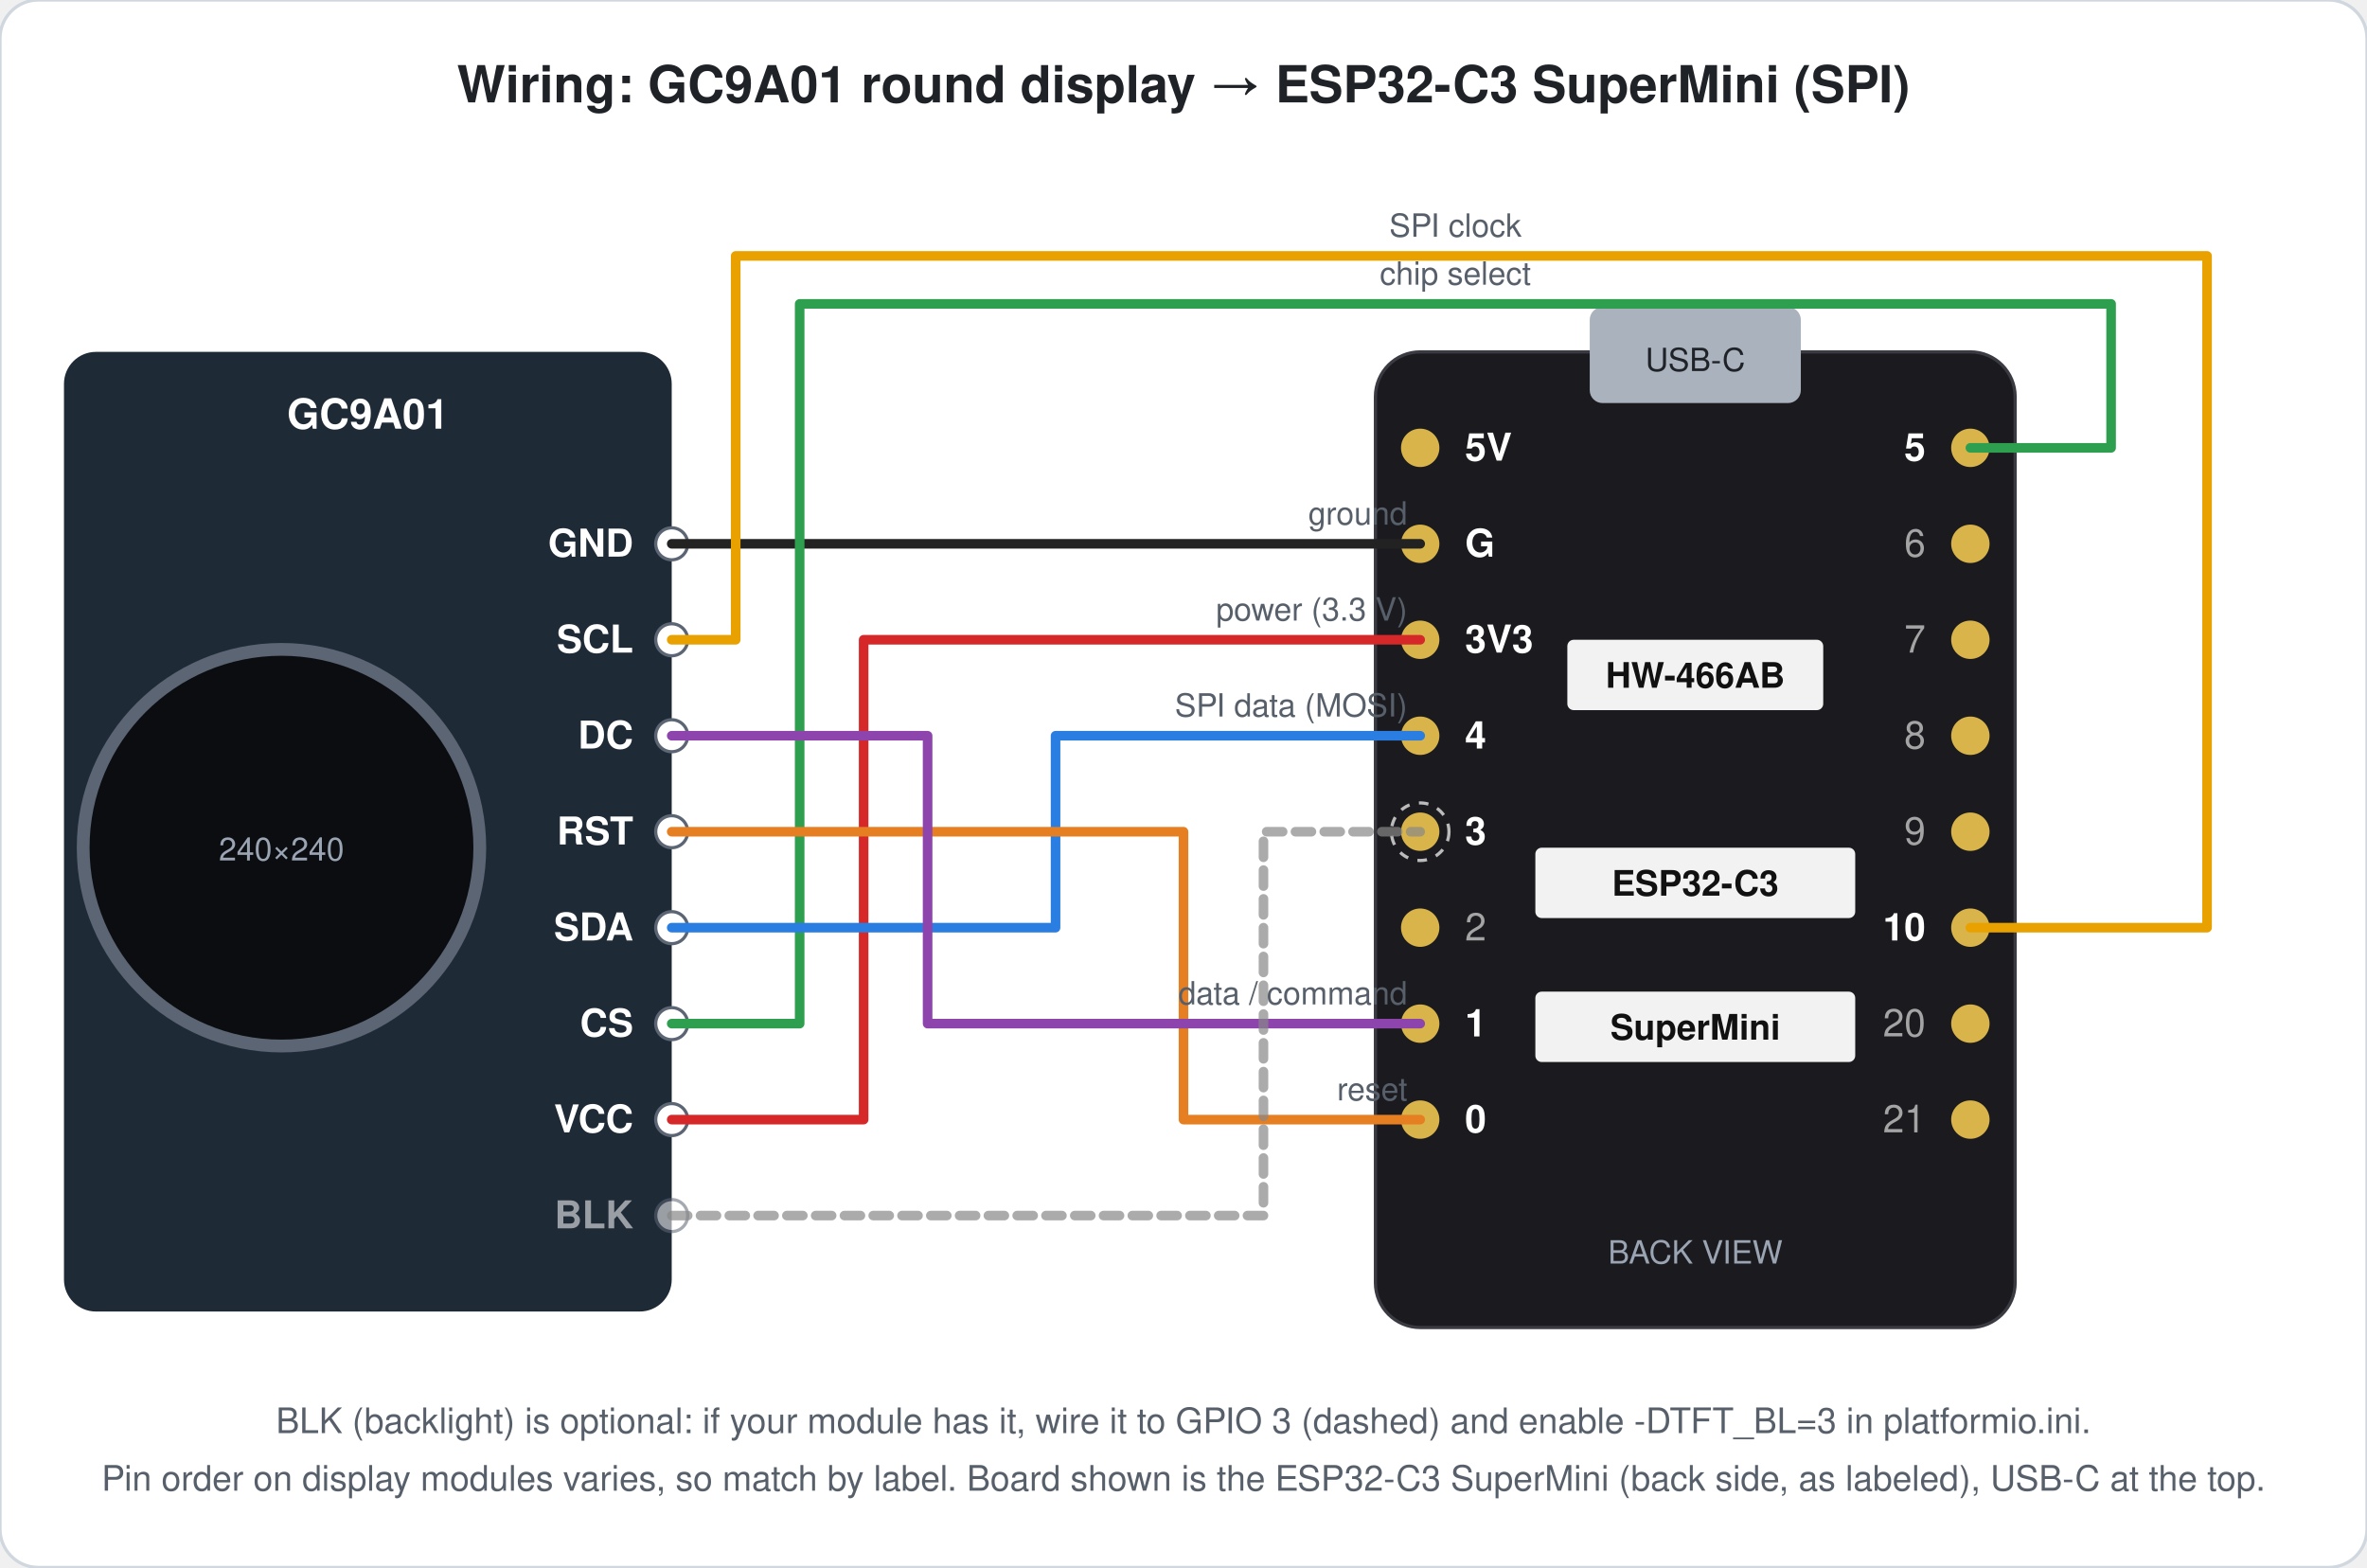
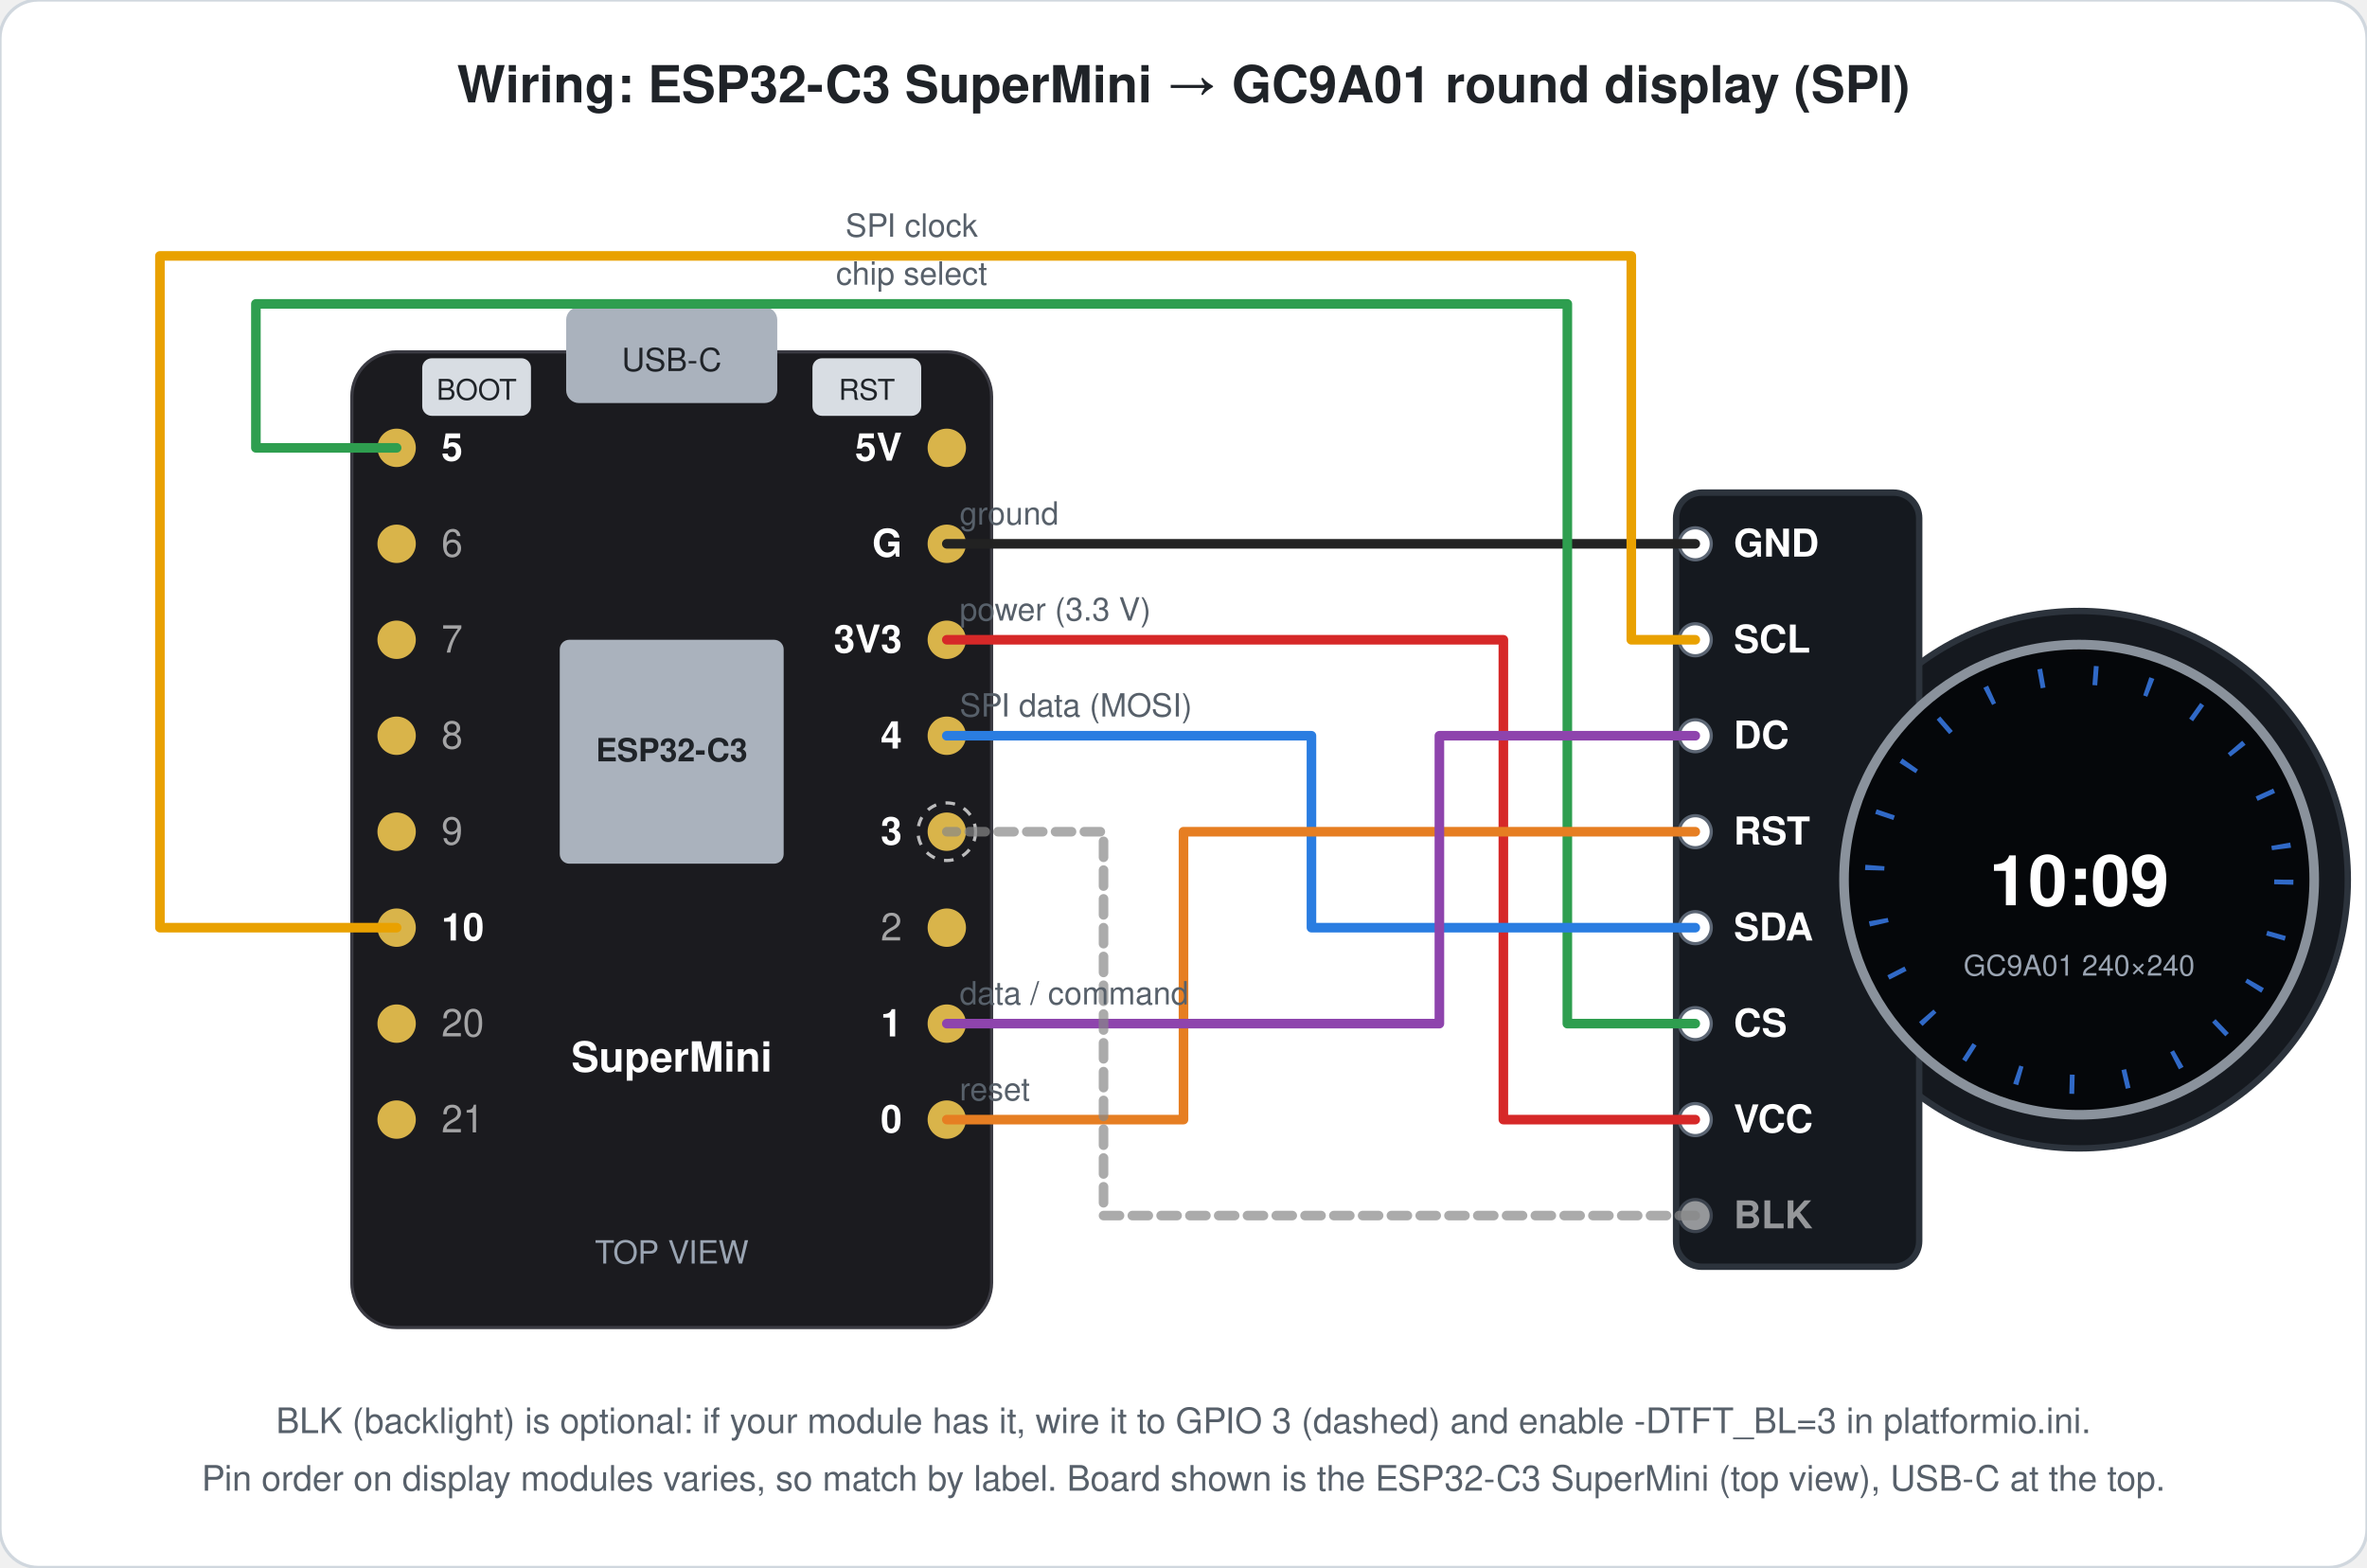
<svg xmlns="http://www.w3.org/2000/svg" viewBox="0 0 740 490" width="740" height="490" font-family="-apple-system, Helvetica, Arial, sans-serif">
  <rect width="740" height="490" rx="12" fill="#ffffff" stroke="#d0d7de" />
-   <text x="370" y="32" text-anchor="middle" font-size="16" font-weight="600" fill="#1f2328">Wiring: GC9A01 round display → ESP32-C3 SuperMini (SPI)</text>
+   <text x="370" y="32" text-anchor="middle" font-size="16" font-weight="600" fill="#1f2328">Wiring: ESP32-C3 SuperMini → GC9A01 round display (SPI)</text>
  <g transform="translate(0,50)">
-     <rect x="20" y="60" width="190" height="300" rx="10" fill="#1f2a37" />
-     <text x="115" y="84" text-anchor="middle" font-size="13" font-weight="600" fill="#fff">GC9A01</text>
-     <circle cx="88" cy="215" r="62" fill="#0b0d10" stroke="#5b6573" stroke-width="4" />
-     <text x="88" y="219" text-anchor="middle" font-size="10" fill="#9aa4b2">240×240</text>
-     <text x="198" y="124" text-anchor="end" font-size="12" font-weight="600" fill="#fff">GND</text>
-     <circle cx="210" cy="120" r="5" fill="#fff" stroke="#5b6573" />
-     <text x="198" y="154" text-anchor="end" font-size="12" font-weight="600" fill="#fff">SCL</text>
-     <circle cx="210" cy="150" r="5" fill="#fff" stroke="#5b6573" />
-     <text x="198" y="184" text-anchor="end" font-size="12" font-weight="600" fill="#fff">DC</text>
-     <circle cx="210" cy="180" r="5" fill="#fff" stroke="#5b6573" />
-     <text x="198" y="214" text-anchor="end" font-size="12" font-weight="600" fill="#fff">RST</text>
-     <circle cx="210" cy="210" r="5" fill="#fff" stroke="#5b6573" />
-     <text x="198" y="244" text-anchor="end" font-size="12" font-weight="600" fill="#fff">SDA</text>
-     <circle cx="210" cy="240" r="5" fill="#fff" stroke="#5b6573" />
-     <text x="198" y="274" text-anchor="end" font-size="12" font-weight="600" fill="#fff">CS</text>
-     <circle cx="210" cy="270" r="5" fill="#fff" stroke="#5b6573" />
-     <text x="198" y="304" text-anchor="end" font-size="12" font-weight="600" fill="#fff">VCC</text>
-     <circle cx="210" cy="300" r="5" fill="#fff" stroke="#5b6573" />
-     <text x="198" y="334" text-anchor="end" font-size="12" font-weight="600" fill="#fff" opacity=".55">BLK</text>
-     <circle cx="210" cy="330" r="5" fill="#fff" stroke="#5b6573" opacity=".55" />
-     <rect x="430" y="60" width="200" height="305" rx="14" fill="#1b1b1f" stroke="#3a3a42" />
-     <rect x="497" y="46" width="66" height="30" rx="4" fill="#aab2bd" />
-     <text x="530" y="66" text-anchor="middle" font-size="10" fill="#1f2328">USB-C</text>
-     <rect x="490" y="150" width="80" height="22" rx="2" fill="#f2f2f2" />
-     <text x="530" y="165" text-anchor="middle" font-size="11" font-weight="700" fill="#111">HW-466AB</text>
-     <rect x="480" y="215" width="100" height="22" rx="2" fill="#f2f2f2" />
-     <text x="530" y="230" text-anchor="middle" font-size="11" font-weight="700" fill="#111">ESP32-C3</text>
-     <rect x="480" y="260" width="100" height="22" rx="2" fill="#f2f2f2" />
-     <text x="530" y="275" text-anchor="middle" font-size="11" font-weight="700" fill="#111">SuperMini</text>
-     <text x="530" y="345" text-anchor="middle" font-size="10" fill="#9aa4b2">BACK VIEW</text>
-     <circle cx="444" cy="90" r="6" fill="#d9b44a" />
-     <text x="458" y="94" font-size="12" fill="#fff" font-weight="700" opacity="1">5V</text>
-     <circle cx="444" cy="120" r="6" fill="#d9b44a" />
-     <text x="458" y="124" font-size="12" fill="#fff" font-weight="700" opacity="1">G</text>
-     <circle cx="444" cy="150" r="6" fill="#d9b44a" />
-     <text x="458" y="154" font-size="12" fill="#fff" font-weight="700" opacity="1">3V3</text>
-     <circle cx="444" cy="180" r="6" fill="#d9b44a" />
-     <text x="458" y="184" font-size="12" fill="#fff" font-weight="700" opacity="1">4</text>
-     <circle cx="444" cy="210" r="6" fill="#d9b44a" />
-     <text x="458" y="214" font-size="12" fill="#fff" font-weight="700" opacity="1">3</text>
-     <circle cx="444" cy="240" r="6" fill="#d9b44a" />
-     <text x="458" y="244" font-size="12" fill="#fff" font-weight="400" opacity="0.6">2</text>
-     <circle cx="444" cy="270" r="6" fill="#d9b44a" />
-     <text x="458" y="274" font-size="12" fill="#fff" font-weight="700" opacity="1">1</text>
-     <circle cx="444" cy="300" r="6" fill="#d9b44a" />
-     <text x="458" y="304" font-size="12" fill="#fff" font-weight="700" opacity="1">0</text>
-     <circle cx="616" cy="90" r="6" fill="#d9b44a" />
-     <text x="602" y="94" text-anchor="end" font-size="12" fill="#fff" font-weight="700" opacity="1">5</text>
-     <circle cx="616" cy="120" r="6" fill="#d9b44a" />
-     <text x="602" y="124" text-anchor="end" font-size="12" fill="#fff" font-weight="400" opacity="0.6">6</text>
-     <circle cx="616" cy="150" r="6" fill="#d9b44a" />
-     <text x="602" y="154" text-anchor="end" font-size="12" fill="#fff" font-weight="400" opacity="0.6">7</text>
-     <circle cx="616" cy="180" r="6" fill="#d9b44a" />
-     <text x="602" y="184" text-anchor="end" font-size="12" fill="#fff" font-weight="400" opacity="0.6">8</text>
-     <circle cx="616" cy="210" r="6" fill="#d9b44a" />
-     <text x="602" y="214" text-anchor="end" font-size="12" fill="#fff" font-weight="400" opacity="0.6">9</text>
-     <circle cx="616" cy="240" r="6" fill="#d9b44a" />
-     <text x="602" y="244" text-anchor="end" font-size="12" fill="#fff" font-weight="700" opacity="1">10</text>
-     <circle cx="616" cy="270" r="6" fill="#d9b44a" />
-     <text x="602" y="274" text-anchor="end" font-size="12" fill="#fff" font-weight="400" opacity="0.6">20</text>
-     <circle cx="616" cy="300" r="6" fill="#d9b44a" />
-     <text x="602" y="304" text-anchor="end" font-size="12" fill="#fff" font-weight="400" opacity="0.6">21</text>
-     <circle cx="444" cy="210" r="9" fill="none" stroke="#fff" stroke-dasharray="3 3" opacity=".7" />
+     <circle cx="650" cy="225" r="84" fill="#15191f" stroke="#2c333c" stroke-width="2" />
+     <rect x="524" y="104" width="76" height="242" rx="8" fill="#15191f" stroke="#2c333c" stroke-width="2" />
+     <circle cx="650" cy="225" r="75" fill="#8a929c" />
+     <circle cx="650" cy="225" r="72" fill="#05070a" />
+     <circle cx="650" cy="225" r="64" fill="none" stroke="#3b82f6" stroke-width="6" stroke-dasharray="1.5 15.5" opacity=".8" />
+     <text x="650" y="233" text-anchor="middle" font-size="22" font-weight="700" fill="#fff">10:09</text>
+     <text x="650" y="255" text-anchor="middle" font-size="9" fill="#9aa4b2">GC9A01 240×240</text>
+     <text x="542" y="124" font-size="12" font-weight="600" fill="#fff">GND</text>
+     <circle cx="530" cy="120" r="5" fill="#fff" stroke="#5b6573" />
+     <text x="542" y="154" font-size="12" font-weight="600" fill="#fff">SCL</text>
+     <circle cx="530" cy="150" r="5" fill="#fff" stroke="#5b6573" />
+     <text x="542" y="184" font-size="12" font-weight="600" fill="#fff">DC</text>
+     <circle cx="530" cy="180" r="5" fill="#fff" stroke="#5b6573" />
+     <text x="542" y="214" font-size="12" font-weight="600" fill="#fff">RST</text>
+     <circle cx="530" cy="210" r="5" fill="#fff" stroke="#5b6573" />
+     <text x="542" y="244" font-size="12" font-weight="600" fill="#fff">SDA</text>
+     <circle cx="530" cy="240" r="5" fill="#fff" stroke="#5b6573" />
+     <text x="542" y="274" font-size="12" font-weight="600" fill="#fff">CS</text>
+     <circle cx="530" cy="270" r="5" fill="#fff" stroke="#5b6573" />
+     <text x="542" y="304" font-size="12" font-weight="600" fill="#fff">VCC</text>
+     <circle cx="530" cy="300" r="5" fill="#fff" stroke="#5b6573" />
+     <text x="542" y="334" font-size="12" font-weight="600" fill="#fff" opacity=".55">BLK</text>
+     <circle cx="530" cy="330" r="5" fill="#fff" stroke="#5b6573" opacity=".55" />
+     <rect x="110" y="60" width="200" height="305" rx="14" fill="#1b1b1f" stroke="#3a3a42" />
+     <rect x="177" y="46" width="66" height="30" rx="4" fill="#aab2bd" />
+     <text x="210" y="66" text-anchor="middle" font-size="10" fill="#1f2328">USB-C</text>
+     <rect x="132" y="62" width="34" height="18" rx="3" fill="#d8dde3" />
+     <text x="149" y="75" text-anchor="middle" font-size="9" fill="#1f2328">BOOT</text>
+     <rect x="254" y="62" width="34" height="18" rx="3" fill="#d8dde3" />
+     <text x="271" y="75" text-anchor="middle" font-size="9" fill="#1f2328">RST</text>
+     <rect x="175" y="150" width="70" height="70" rx="3" fill="#aab2bd" />
+     <text x="210" y="188" text-anchor="middle" font-size="10" font-weight="700" fill="#1f2328">ESP32-C3</text>
+     <text x="210" y="285" text-anchor="middle" font-size="13" font-weight="700" fill="#fff">SuperMini</text>
+     <text x="210" y="345" text-anchor="middle" font-size="10" fill="#9aa4b2">TOP VIEW</text>
+     <circle cx="124" cy="90" r="6" fill="#d9b44a" />
+     <text x="138" y="94" font-size="12" fill="#fff" font-weight="700" opacity="1">5</text>
+     <circle cx="124" cy="120" r="6" fill="#d9b44a" />
+     <text x="138" y="124" font-size="12" fill="#fff" font-weight="400" opacity="0.6">6</text>
+     <circle cx="124" cy="150" r="6" fill="#d9b44a" />
+     <text x="138" y="154" font-size="12" fill="#fff" font-weight="400" opacity="0.6">7</text>
+     <circle cx="124" cy="180" r="6" fill="#d9b44a" />
+     <text x="138" y="184" font-size="12" fill="#fff" font-weight="400" opacity="0.6">8</text>
+     <circle cx="124" cy="210" r="6" fill="#d9b44a" />
+     <text x="138" y="214" font-size="12" fill="#fff" font-weight="400" opacity="0.6">9</text>
+     <circle cx="124" cy="240" r="6" fill="#d9b44a" />
+     <text x="138" y="244" font-size="12" fill="#fff" font-weight="700" opacity="1">10</text>
+     <circle cx="124" cy="270" r="6" fill="#d9b44a" />
+     <text x="138" y="274" font-size="12" fill="#fff" font-weight="400" opacity="0.6">20</text>
+     <circle cx="124" cy="300" r="6" fill="#d9b44a" />
+     <text x="138" y="304" font-size="12" fill="#fff" font-weight="400" opacity="0.6">21</text>
+     <circle cx="296" cy="90" r="6" fill="#d9b44a" />
+     <text x="282" y="94" text-anchor="end" font-size="12" fill="#fff" font-weight="700" opacity="1">5V</text>
+     <circle cx="296" cy="120" r="6" fill="#d9b44a" />
+     <text x="282" y="124" text-anchor="end" font-size="12" fill="#fff" font-weight="700" opacity="1">G</text>
+     <circle cx="296" cy="150" r="6" fill="#d9b44a" />
+     <text x="282" y="154" text-anchor="end" font-size="12" fill="#fff" font-weight="700" opacity="1">3V3</text>
+     <circle cx="296" cy="180" r="6" fill="#d9b44a" />
+     <text x="282" y="184" text-anchor="end" font-size="12" fill="#fff" font-weight="700" opacity="1">4</text>
+     <circle cx="296" cy="210" r="6" fill="#d9b44a" />
+     <text x="282" y="214" text-anchor="end" font-size="12" fill="#fff" font-weight="700" opacity="1">3</text>
+     <circle cx="296" cy="240" r="6" fill="#d9b44a" />
+     <text x="282" y="244" text-anchor="end" font-size="12" fill="#fff" font-weight="400" opacity="0.6">2</text>
+     <circle cx="296" cy="270" r="6" fill="#d9b44a" />
+     <text x="282" y="274" text-anchor="end" font-size="12" fill="#fff" font-weight="700" opacity="1">1</text>
+     <circle cx="296" cy="300" r="6" fill="#d9b44a" />
+     <text x="282" y="304" text-anchor="end" font-size="12" fill="#fff" font-weight="700" opacity="1">0</text>
+     <circle cx="296" cy="210" r="9" fill="none" stroke="#fff" stroke-dasharray="3 3" opacity=".7" />
    <g fill="none" stroke-width="3" stroke-linecap="round" stroke-linejoin="round">
-       <path d="M210 120 H444" stroke="#222222" />
-       <path d="M210 300 H270 V150 H444" stroke="#d62828" />
-       <path d="M210 270 H250 V45 H660 V90 H616" stroke="#2e9e4f" />
-       <path d="M210 240 H330 V180 H444" stroke="#2a7de1" />
-       <path d="M210 210 H370 V300 H444" stroke="#e67e22" />
-       <path d="M210 180 H290 V270 H444" stroke="#8e44ad" />
-       <path d="M210 150 H230 V30 H690 V240 H616" stroke="#e9a100" />
-       <path d="M210 330 H395 V210 H444" stroke="#888" stroke-dasharray="5 4" opacity=".7" />
+       <path d="M530 120 H296" stroke="#222222" />
+       <path d="M530 300 H470 V150 H296" stroke="#d62828" />
+       <path d="M530 270 H490 V45 H80 V90 H124" stroke="#2e9e4f" />
+       <path d="M530 240 H410 V180 H296" stroke="#2a7de1" />
+       <path d="M530 210 H370 V300 H296" stroke="#e67e22" />
+       <path d="M530 180 H450 V270 H296" stroke="#8e44ad" />
+       <path d="M530 150 H510 V30 H50 V240 H124" stroke="#e9a100" />
+       <path d="M530 330 H345 V210 H296" stroke="#888" stroke-dasharray="5 4" opacity=".7" />
    </g>
-     <g font-size="10" fill="#57606a" text-anchor="end">
-       <text x="440" y="144">power (3.3 V)</text>
-       <text x="440" y="114">ground</text>
-       <text x="440" y="174">SPI data (MOSI)</text>
-       <text x="440" y="264">data / command</text>
-       <text x="440" y="294">reset</text>
-     </g>
-     <g font-size="10" fill="#57606a" text-anchor="middle">
-       <text x="455" y="24">SPI clock</text>
-       <text x="455" y="39">chip select</text>
+     <g font-size="10" fill="#57606a">
+       <text x="300" y="144">power (3.3 V)</text>
+       <text x="300" y="114">ground</text>
+       <text x="300" y="174">SPI data (MOSI)</text>
+       <text x="300" y="264">data / command</text>
+       <text x="300" y="294">reset</text>
+       <text x="285" y="24" text-anchor="middle">SPI clock</text>
+       <text x="285" y="39" text-anchor="middle">chip select</text>
    </g>
  </g>
  <text x="370" y="448" text-anchor="middle" font-size="11" fill="#57606a">BLK (backlight) is optional: if your module has it, wire it to GPIO 3 (dashed) and enable -DTFT_BL=3 in platformio.ini.</text>
-   <text x="370" y="466" text-anchor="middle" font-size="11" fill="#57606a">Pin order on display modules varies, so match by label. Board shown is the ESP32-C3 SuperMini (back side, as labeled), USB-C at the top.</text>
+   <text x="370" y="466" text-anchor="middle" font-size="11" fill="#57606a">Pin order on display modules varies, so match by label. Board shown is the ESP32-C3 SuperMini (top view), USB-C at the top.</text>
</svg>
